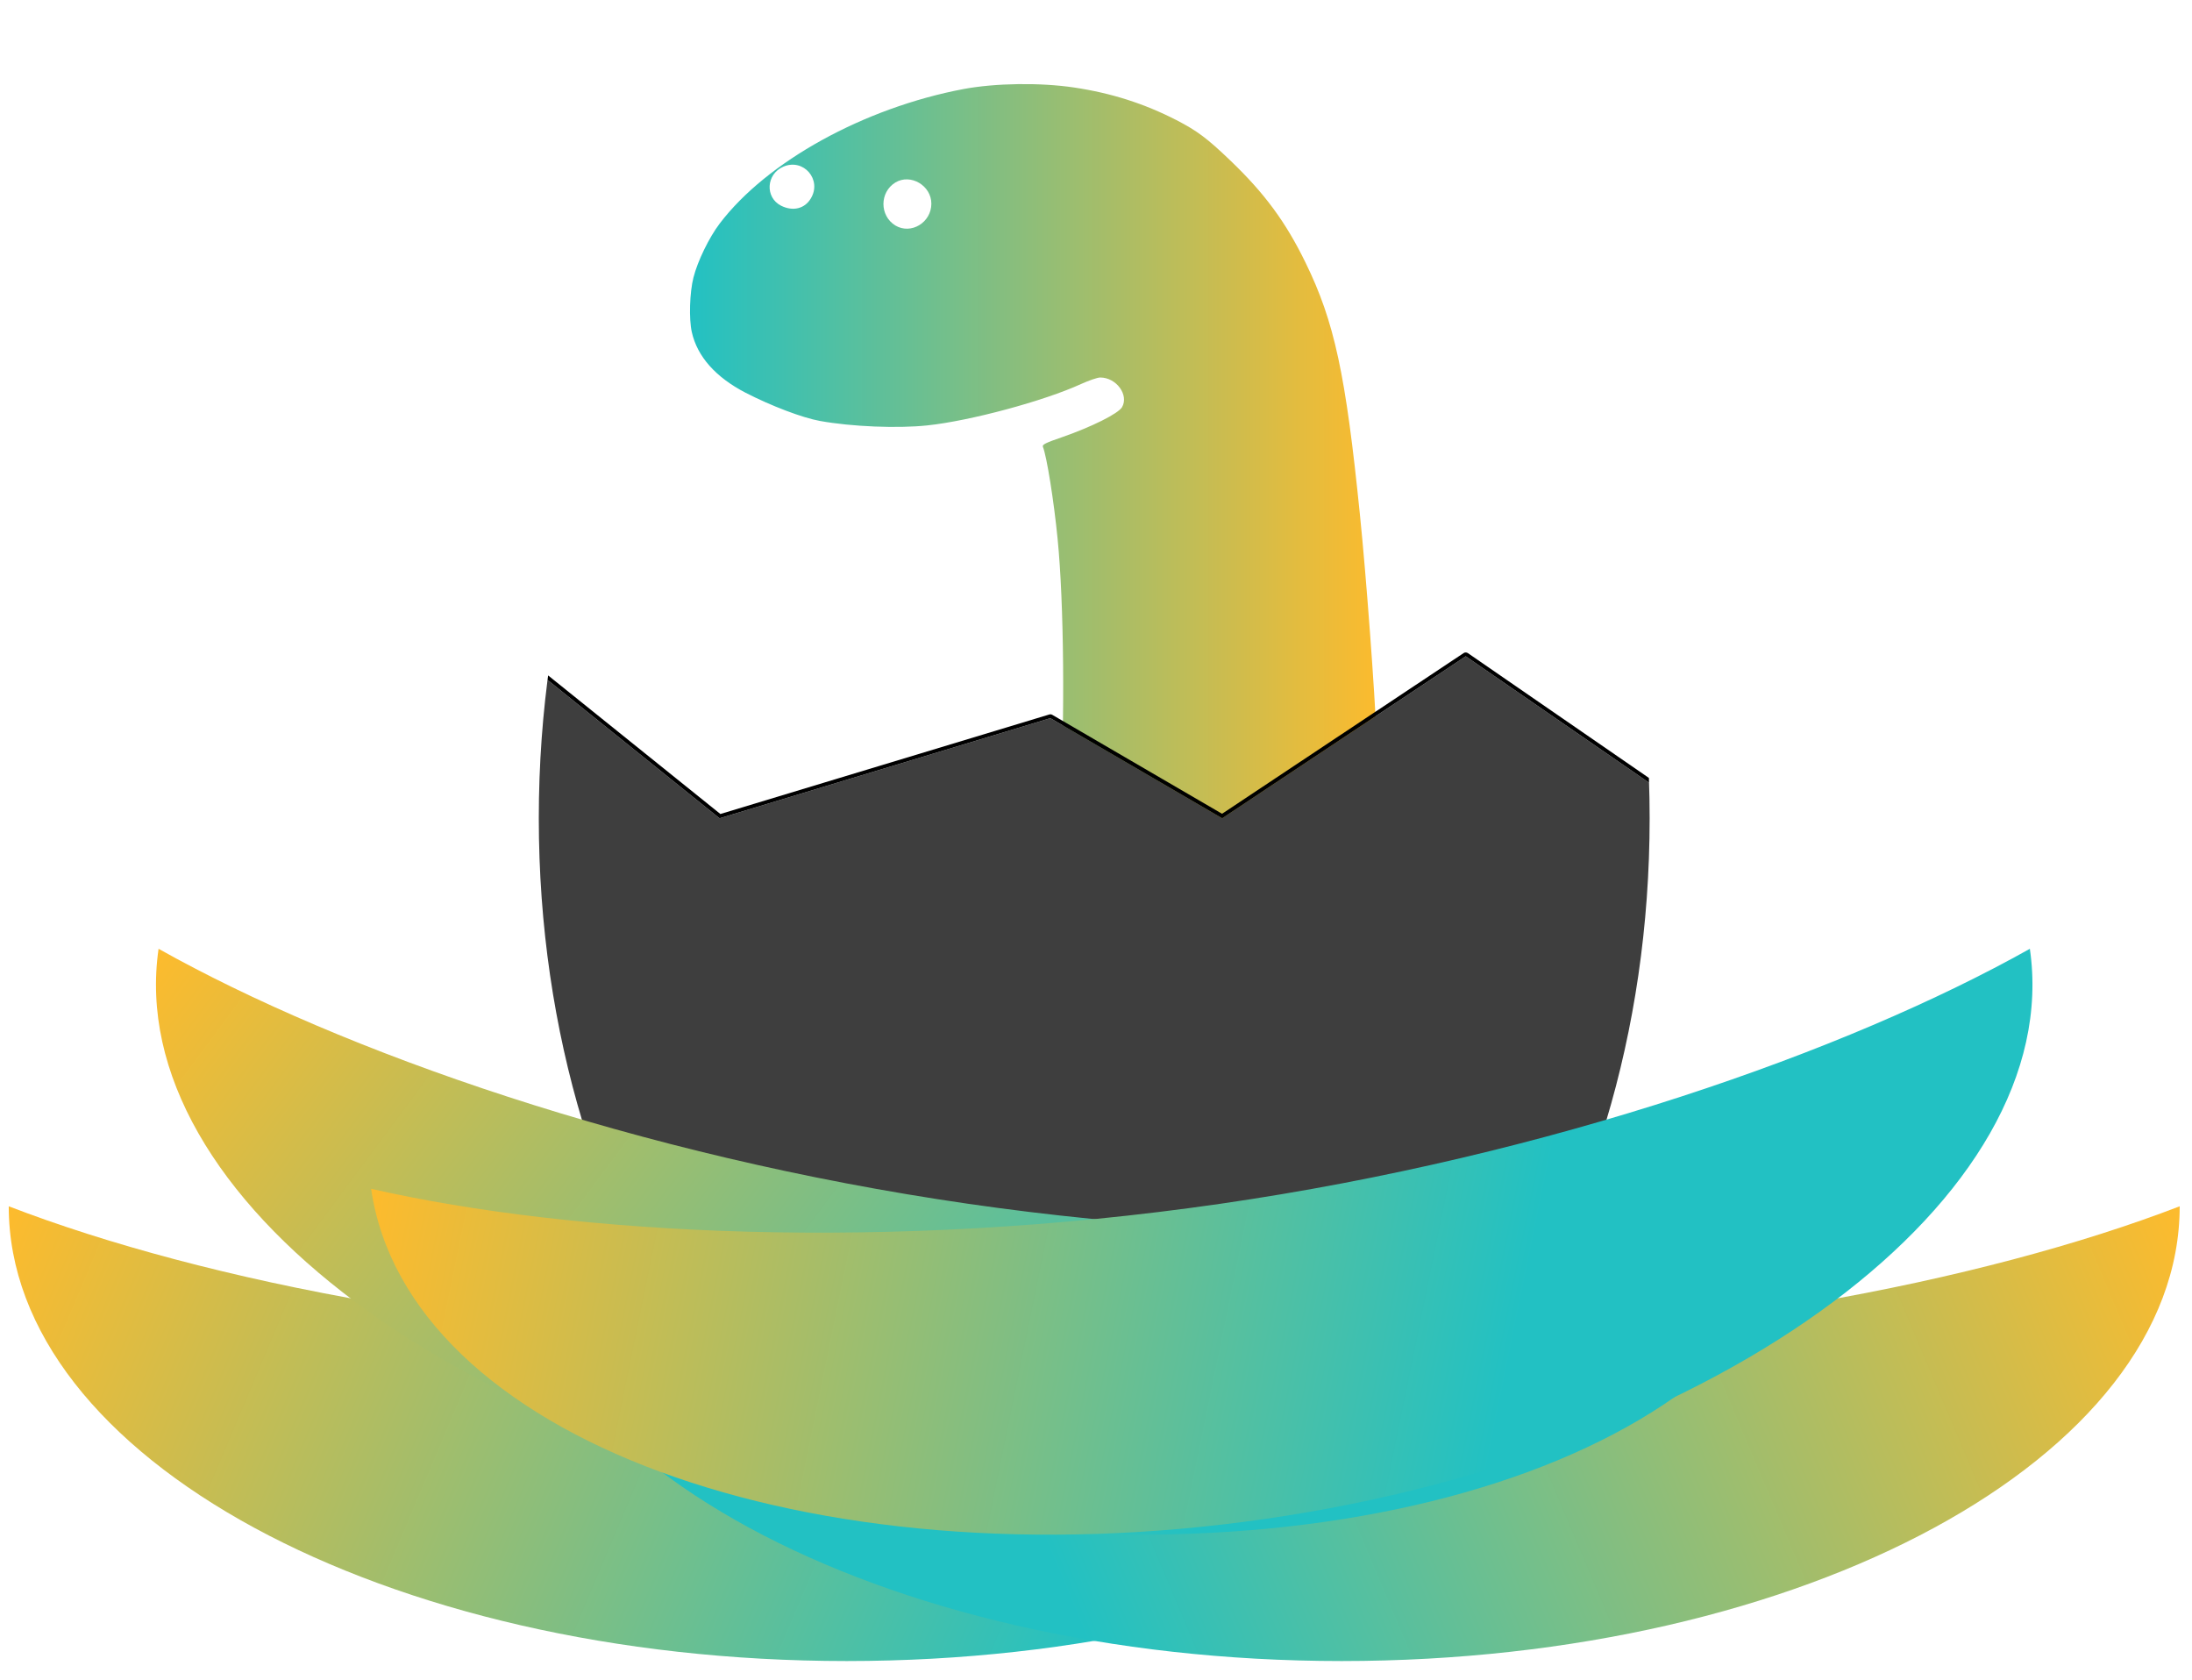
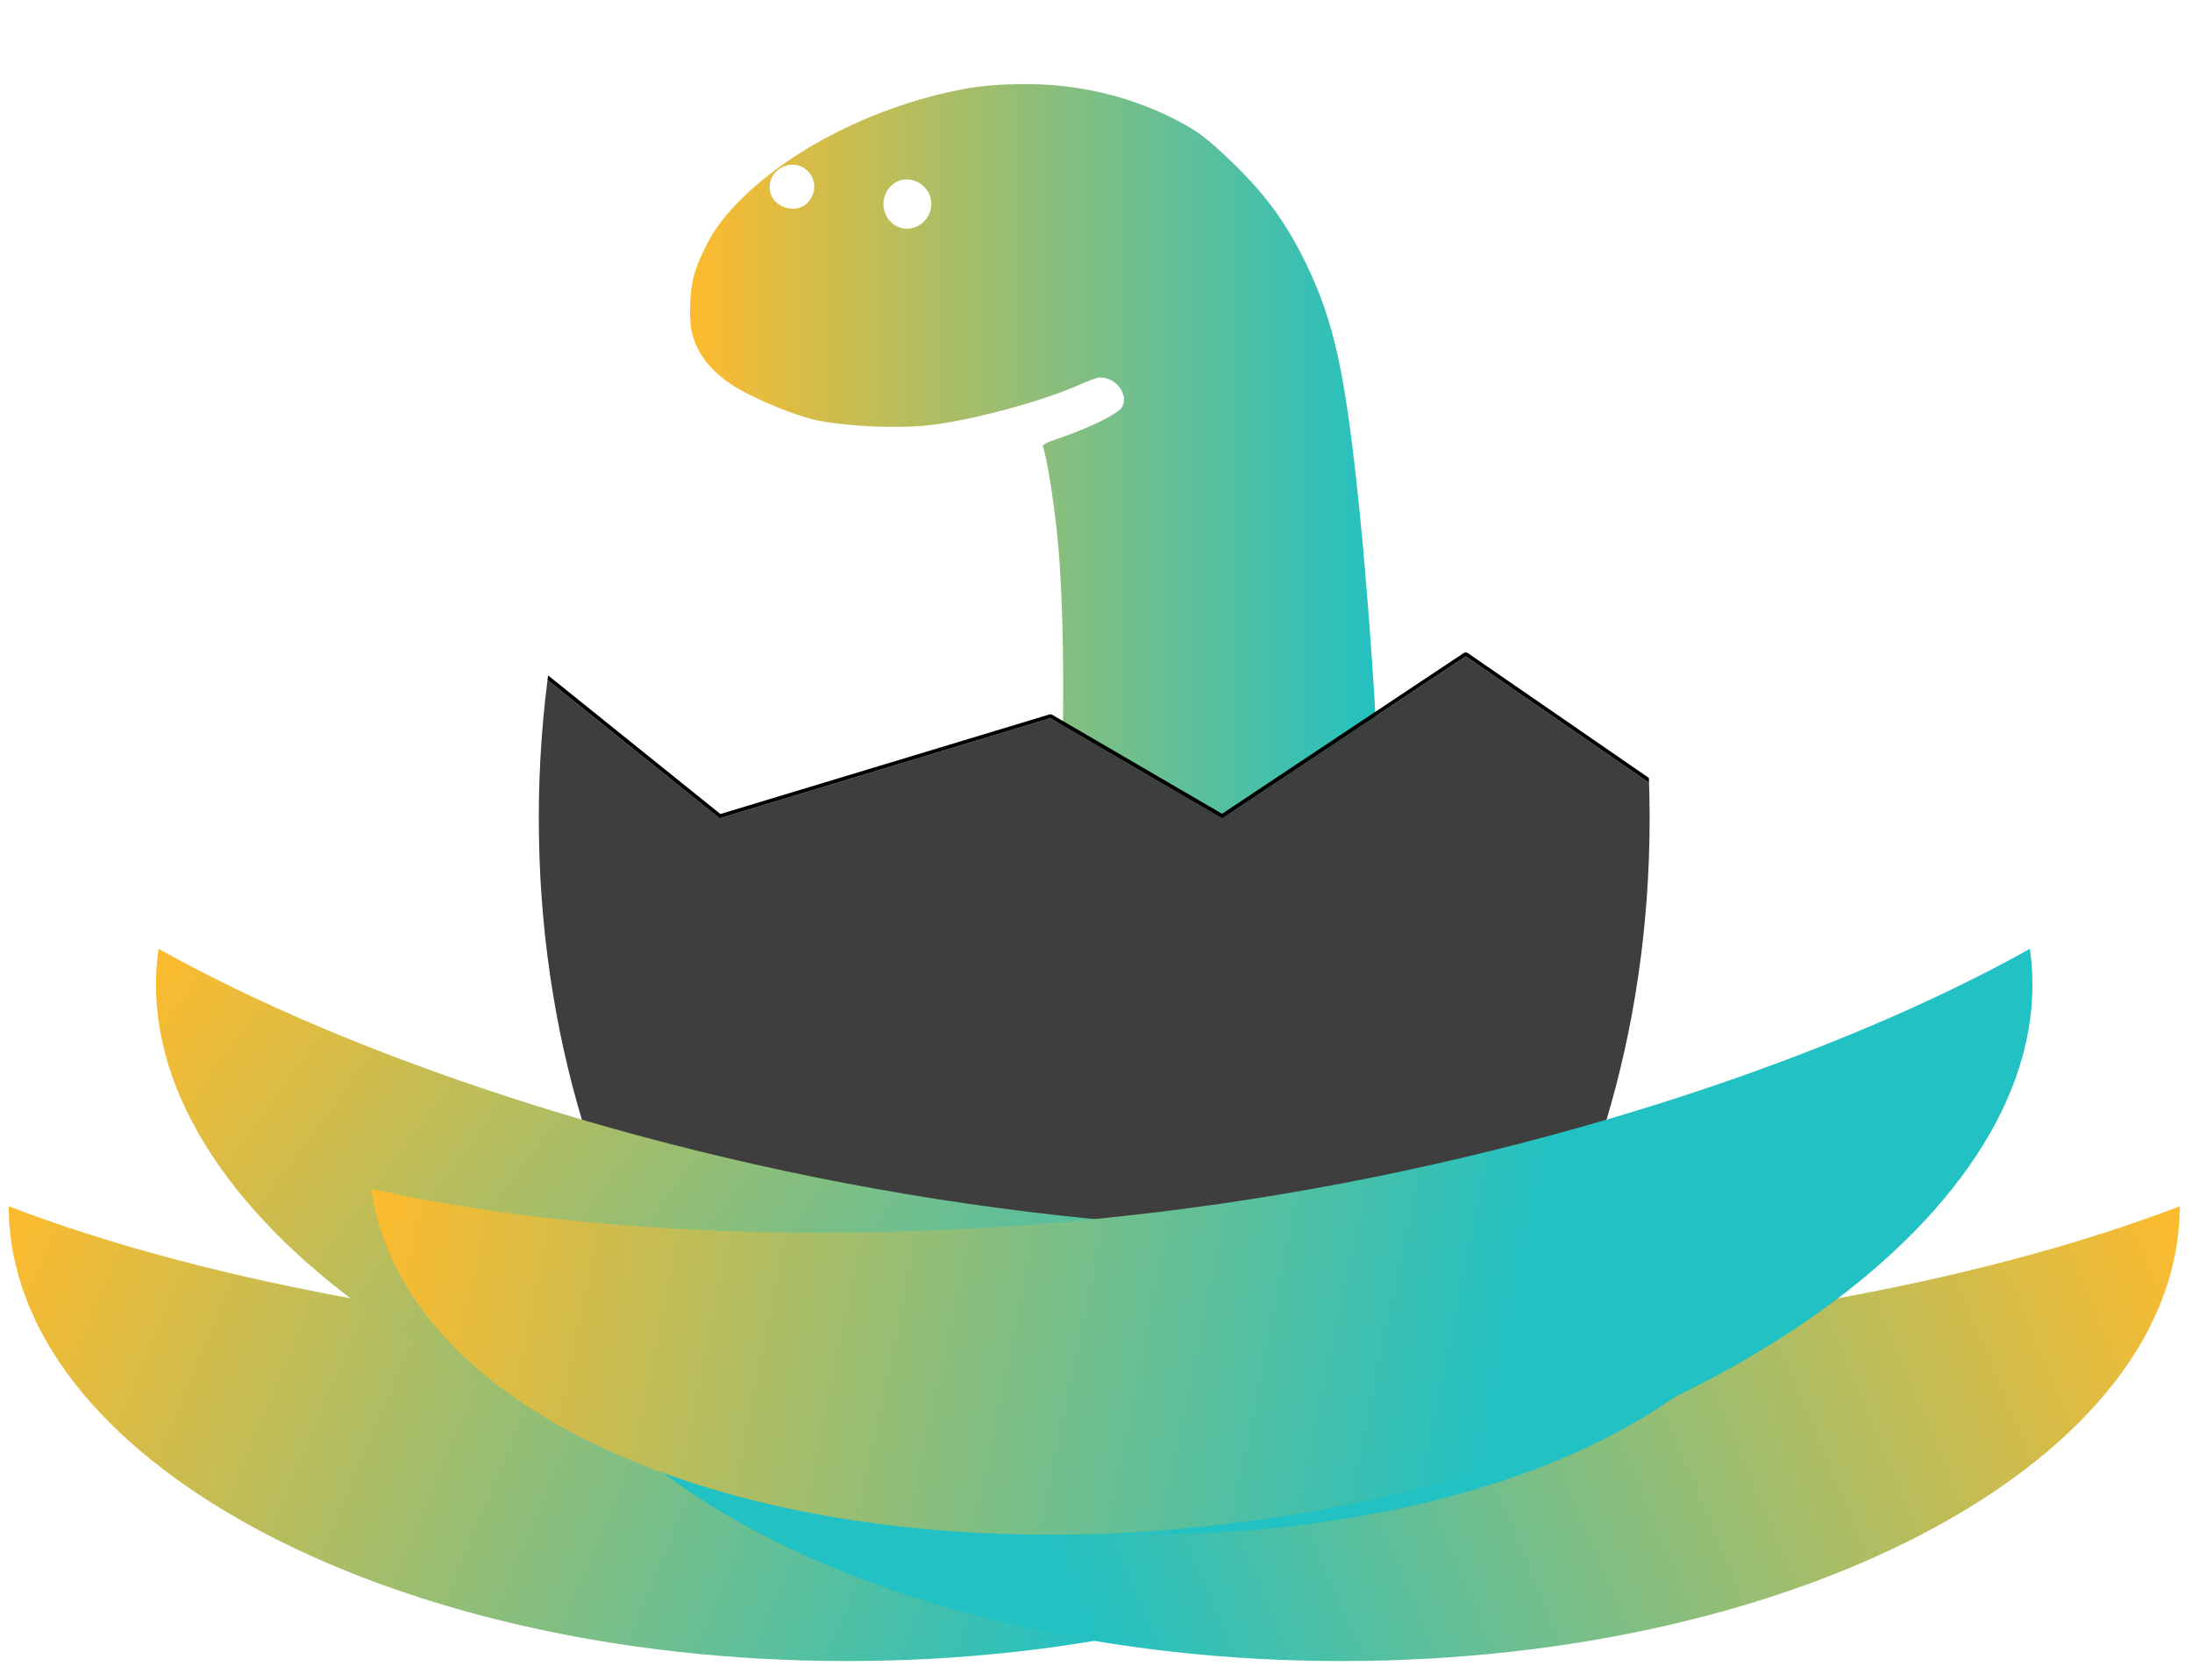
<svg xmlns="http://www.w3.org/2000/svg" width="100%" height="100%" viewBox="0 0 573 439" version="1.1" xml:space="preserve" style="fill-rule:evenodd;clip-rule:evenodd;stroke-linejoin:round;stroke-miterlimit:2;">
  <g transform="matrix(1,0,0,1,-113.965,-3649.69)">
-     <g id="Hatcher" transform="matrix(0.715087,0,0,0.686328,113.965,1199.69)">
+     <g id="HatcherLightBck" transform="matrix(0.715087,0,0,0.686328,113.965,1199.69)">
      <rect x="0" y="3569.71" width="800" height="639.089" style="fill:none;" />
      <g transform="matrix(1.2213,0,0,1.27247,273.013,-1596.75)">
        <path d="M98.004,4086.39C109.18,4088.07 118.921,4091.19 128.564,4096.13C134.795,4099.35 137.762,4101.57 144.685,4108.2C154.971,4118.04 161.301,4126.64 167.235,4138.81C175.888,4156.51 179.251,4172.19 183.504,4214.22C185.432,4233.06 187.954,4267.23 188.498,4281.23C188.647,4285.28 188.993,4291.96 189.29,4296.06C189.834,4304.76 190.476,4303.58 182.812,4307.29C172.18,4312.43 161.943,4315.99 148.443,4319.3C131.927,4323.36 121.246,4324.64 104.927,4324.69L93.059,4324.74L93.158,4319.06C93.158,4315.94 93.454,4308.67 93.751,4302.98C95.235,4275.44 94.938,4240.68 93.009,4221.39C91.921,4210.31 89.795,4196.86 88.608,4193.9C88.361,4193.25 89.498,4192.71 94.394,4191.03C103.344,4187.91 111.108,4184.01 112.295,4182.08C114.421,4178.42 110.614,4173.18 105.768,4173.18C104.927,4173.18 102.405,4174.07 100.081,4175.11C89.004,4180.2 66.8,4186.18 53.993,4187.52C45.141,4188.46 31.394,4187.91 21.85,4186.18C16.658,4185.24 7.361,4181.73 -0.403,4177.73C-9.353,4173.08 -14.842,4166.9 -16.474,4159.58C-17.364,4155.62 -17.117,4147.71 -15.98,4143.26C-14.744,4138.36 -11.282,4131.24 -8.117,4127.09C5.976,4108.54 35.053,4092.47 64.872,4086.84C74.366,4085.06 87.817,4084.86 98.004,4086.39ZM44.449,4114.82C39.702,4117.74 39.702,4124.76 44.449,4127.68C49.147,4130.5 55.229,4126.79 55.229,4121.15C55.229,4115.72 48.998,4112.06 44.449,4114.82ZM10.921,4110.08C5.778,4112.3 5.383,4119.27 10.229,4121.75C13.74,4123.53 17.3,4122.69 19.13,4119.62C22.592,4113.98 16.954,4107.46 10.921,4110.08Z" style="fill:url(#_Linear1);" />
      </g>
      <g transform="matrix(1.39843,0,0,1.45703,-159.373,-1747.99)">
        <clipPath id="_clip2">
          <ellipse cx="400" cy="3863.59" rx="145.19" ry="203.646" />
        </clipPath>
        <g clip-path="url(#_clip2)">
          <path d="M218.679,3796.5L302.062,3863.59L388.537,3837.42L433.452,3863.59L497.116,3821.24L558.526,3863.59L590.241,4098.44L180.778,4097.18L218.679,3796.5Z" style="fill:rgb(62,62,62);" />
          <path d="M433.417,3862.41L496.562,3820.41C496.903,3820.18 497.347,3820.19 497.684,3820.42L559.094,3862.76C559.326,3862.92 559.479,3863.17 559.517,3863.45L591.232,4098.31C591.27,4098.59 591.183,4098.88 590.992,4099.1C590.802,4099.32 590.527,4099.44 590.237,4099.44L180.775,4098.18C180.488,4098.18 180.216,4098.05 180.027,4097.84C179.838,4097.62 179.75,4097.34 179.786,4097.05L217.687,3796.37C217.732,3796.01 217.969,3795.7 218.305,3795.57C218.641,3795.43 219.024,3795.49 219.306,3795.72L302.277,3862.47L388.247,3836.46C388.513,3836.38 388.8,3836.41 389.04,3836.55L433.417,3862.41ZM218.679,3796.5L302.062,3863.59L388.537,3837.42L433.452,3863.59L497.116,3821.24L558.526,3863.59L590.241,4098.44L180.778,4097.18L218.679,3796.5Z" />
        </g>
      </g>
      <g transform="matrix(1.82059,0,0,1.89688,-328.238,3209.14)">
        <g transform="matrix(6.12323e-17,-1,1,6.12323e-17,-180.358,674.98)">
          <path d="M242.683,362.405C192.29,362.405 151.377,437.801 151.377,530.668C151.377,623.535 192.29,698.931 242.683,698.931C227.565,659.67 215.291,597.79 215.291,530.668C215.291,463.546 227.565,401.666 242.683,362.405Z" style="fill:url(#_Linear3);" />
        </g>
        <g transform="matrix(6.12323e-17,-1,1,6.12323e-17,-80.9781,674.98)">
          <path d="M242.683,362.405C192.29,362.405 151.377,437.801 151.377,530.668C151.377,623.535 192.29,698.931 242.683,698.931C227.565,659.67 215.291,597.79 215.291,530.668C215.291,463.546 227.565,401.666 242.683,362.405Z" style="fill:url(#_Linear4);" />
        </g>
        <g transform="matrix(0.143201,-0.989694,0.989694,0.143201,-181.291,568.88)">
          <path d="M242.683,362.405C192.29,362.405 151.377,437.801 151.377,530.668C151.377,623.535 192.29,698.931 242.683,698.931C227.565,659.67 215.291,597.79 215.291,530.668C215.291,463.546 227.565,401.666 242.683,362.405Z" style="fill:url(#_Linear5);" />
        </g>
        <g transform="matrix(-0.143201,-0.989694,-0.989694,0.143201,981.291,568.88)">
          <path d="M242.683,362.405C192.29,362.405 151.377,437.801 151.377,530.668C151.377,623.535 192.29,698.931 242.683,698.931C227.565,659.67 215.291,597.79 215.291,530.668C215.291,463.546 227.565,401.666 242.683,362.405Z" style="fill:url(#_Linear6);" />
        </g>
      </g>
    </g>
  </g>
  <defs>
    <linearGradient id="_Linear1" x1="0" y1="0" x2="1" y2="0" gradientUnits="userSpaceOnUse" gradientTransform="matrix(206.599,0,0,239.383,-17.0127,4205.05)">
-       <stop offset="0" style="stop-color:rgb(34,193,195);stop-opacity:1" />
-       <stop offset="1" style="stop-color:rgb(253,187,45);stop-opacity:1" />
+       <stop offset="0" style="stop-color:rgb(253,187,45);stop-opacity:1" />
+       <stop offset="1" style="stop-color:rgb(34,193,195);stop-opacity:1" />
    </linearGradient>
    <linearGradient id="_Linear3" x1="0" y1="0" x2="1" y2="0" gradientUnits="userSpaceOnUse" gradientTransform="matrix(91.3065,-217.953,116.687,48.8834,151.377,580.358)">
      <stop offset="0" style="stop-color:rgb(34,193,195);stop-opacity:1" />
      <stop offset="1" style="stop-color:rgb(253,187,45);stop-opacity:1" />
    </linearGradient>
    <linearGradient id="_Linear4" x1="0" y1="0" x2="1" y2="0" gradientUnits="userSpaceOnUse" gradientTransform="matrix(91.3065,217.953,-116.687,48.8834,151.377,480.978)">
      <stop offset="0" style="stop-color:rgb(34,193,195);stop-opacity:1" />
      <stop offset="1" style="stop-color:rgb(253,187,45);stop-opacity:1" />
    </linearGradient>
    <linearGradient id="_Linear5" x1="0" y1="0" x2="1" y2="0" gradientUnits="userSpaceOnUse" gradientTransform="matrix(114.558,-206.926,110.783,61.3316,128.051,568.816)">
      <stop offset="0" style="stop-color:rgb(34,193,195);stop-opacity:1" />
      <stop offset="1" style="stop-color:rgb(253,187,45);stop-opacity:1" />
    </linearGradient>
    <linearGradient id="_Linear6" x1="0" y1="0" x2="1" y2="0" gradientUnits="userSpaceOnUse" gradientTransform="matrix(-77.4938,-216.772,116.055,-41.4884,239.208,699.434)">
      <stop offset="0" style="stop-color:rgb(253,187,45);stop-opacity:1" />
      <stop offset="1" style="stop-color:rgb(34,193,195);stop-opacity:1" />
    </linearGradient>
  </defs>
</svg>
